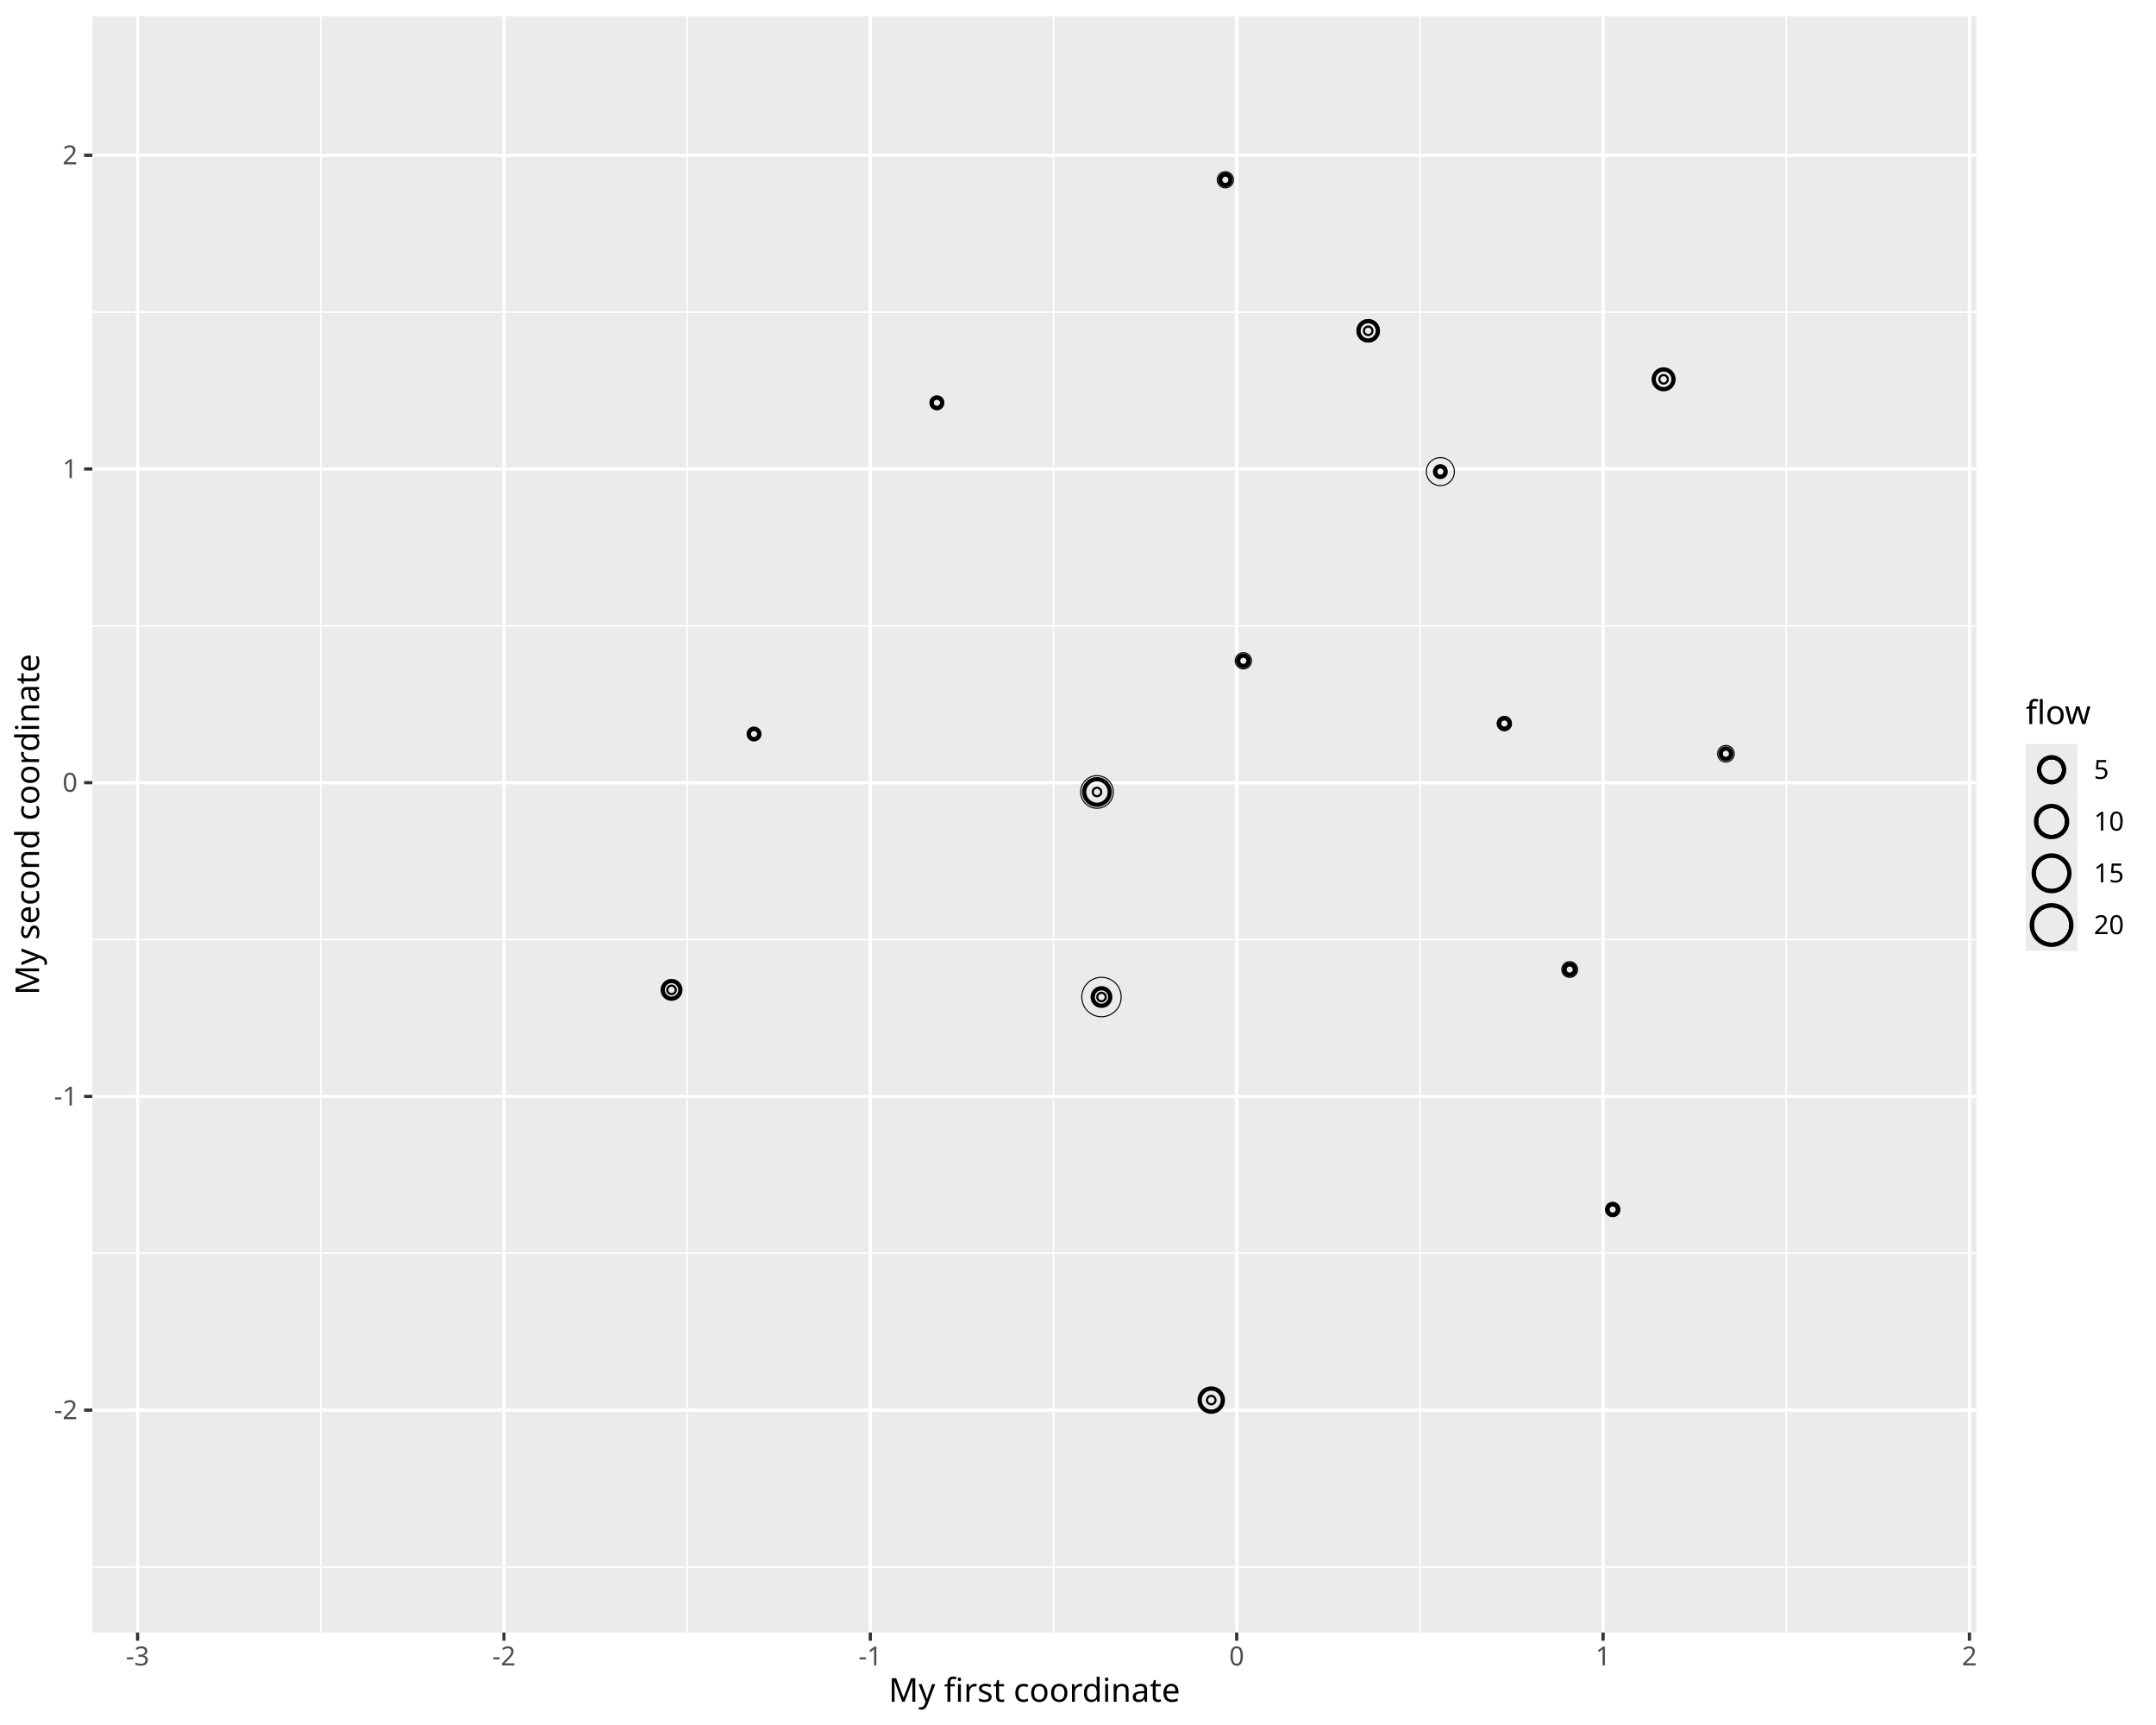
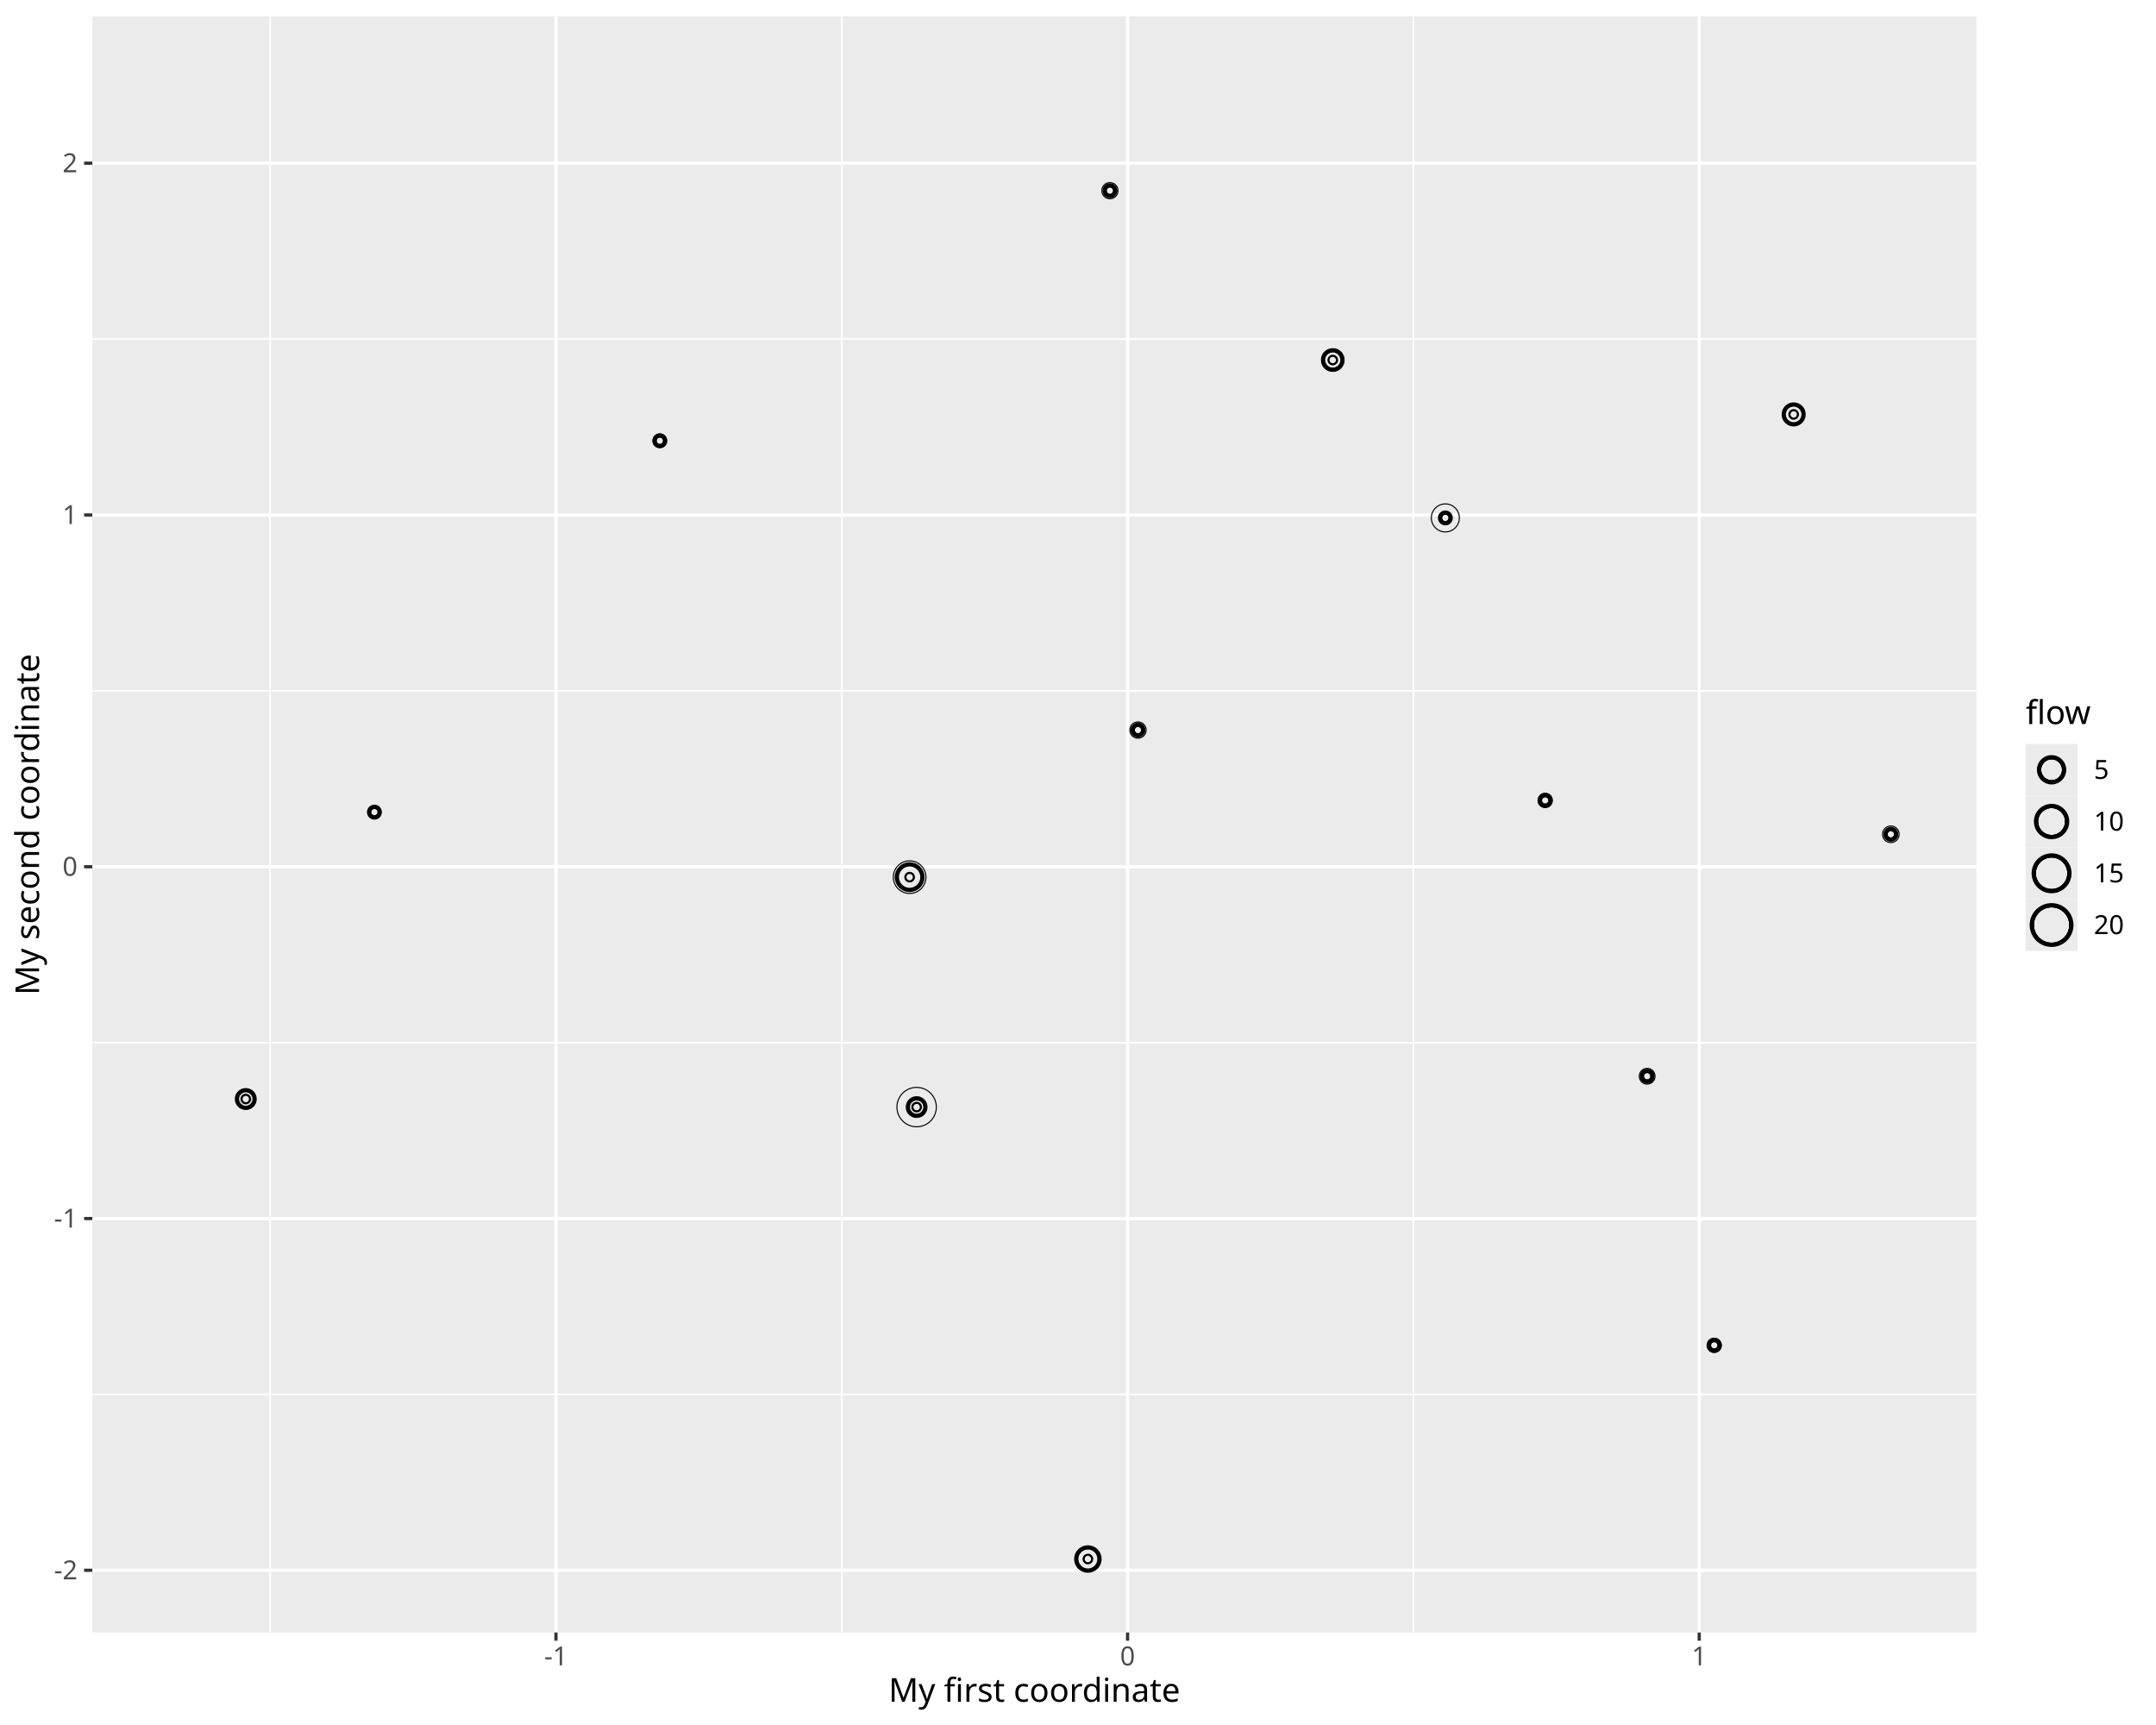
<svg xmlns="http://www.w3.org/2000/svg" class="svglite" data-engine-version="2.0" width="720.00pt" height="576.00pt" viewBox="0 0 720.00 576.00">
  <defs>
    <style type="text/css">
    .svglite line, .svglite polyline, .svglite polygon, .svglite path, .svglite rect, .svglite circle {
      fill: none;
      stroke: #000000;
      stroke-linecap: round;
      stroke-linejoin: round;
      stroke-miterlimit: 10.00;
    }
  </style>
  </defs>
  <rect width="100%" height="100%" style="stroke: none; fill: #FFFFFF;" />
  <defs>
    <clipPath id="cpMC4wMHw3MjAuMDB8MC4wMHw1NzYuMDA=">
      <rect x="0.00" y="0.00" width="720.00" height="576.00" />
    </clipPath>
  </defs>
  <g clip-path="url(#cpMC4wMHw3MjAuMDB8MC4wMHw1NzYuMDA=)">
    <rect x="0.00" y="0.00" width="720.00" height="576.00" style="stroke-width: 1.07; stroke: #FFFFFF; fill: #FFFFFF;" />
  </g>
  <defs>
    <clipPath id="cpMzAuODN8NjYwLjA1fDUuNDh8NTQ1LjEx">
      <rect x="30.83" y="5.48" width="629.22" height="539.63" />
    </clipPath>
  </defs>
  <g clip-path="url(#cpMzAuODN8NjYwLjA1fDUuNDh8NTQ1LjEx)">
    <rect x="30.83" y="5.48" width="629.22" height="539.63" style="stroke-width: 1.07; stroke: none; fill: #EBEBEB;" />
-     <polyline points="30.83,523.24 660.05,523.24 " style="stroke-width: 0.53; stroke: #FFFFFF; stroke-linecap: butt;" />
-     <polyline points="30.83,418.49 660.05,418.49 " style="stroke-width: 0.53; stroke: #FFFFFF; stroke-linecap: butt;" />
-     <polyline points="30.83,313.73 660.05,313.73 " style="stroke-width: 0.53; stroke: #FFFFFF; stroke-linecap: butt;" />
-     <polyline points="30.83,208.98 660.05,208.98 " style="stroke-width: 0.53; stroke: #FFFFFF; stroke-linecap: butt;" />
-     <polyline points="30.83,104.22 660.05,104.22 " style="stroke-width: 0.53; stroke: #FFFFFF; stroke-linecap: butt;" />
-     <polyline points="107.11,545.11 107.11,5.48 " style="stroke-width: 0.53; stroke: #FFFFFF; stroke-linecap: butt;" />
-     <polyline points="229.47,545.11 229.47,5.48 " style="stroke-width: 0.53; stroke: #FFFFFF; stroke-linecap: butt;" />
-     <polyline points="351.82,545.11 351.82,5.48 " style="stroke-width: 0.53; stroke: #FFFFFF; stroke-linecap: butt;" />
-     <polyline points="474.17,545.11 474.17,5.48 " style="stroke-width: 0.53; stroke: #FFFFFF; stroke-linecap: butt;" />
-     <polyline points="596.53,545.11 596.53,5.48 " style="stroke-width: 0.53; stroke: #FFFFFF; stroke-linecap: butt;" />
-     <polyline points="30.83,470.86 660.05,470.86 " style="stroke-width: 1.07; stroke: #FFFFFF; stroke-linecap: butt;" />
-     <polyline points="30.83,366.11 660.05,366.11 " style="stroke-width: 1.07; stroke: #FFFFFF; stroke-linecap: butt;" />
-     <polyline points="30.83,261.35 660.05,261.35 " style="stroke-width: 1.07; stroke: #FFFFFF; stroke-linecap: butt;" />
-     <polyline points="30.83,156.60 660.05,156.60 " style="stroke-width: 1.07; stroke: #FFFFFF; stroke-linecap: butt;" />
-     <polyline points="30.83,51.84 660.05,51.84 " style="stroke-width: 1.07; stroke: #FFFFFF; stroke-linecap: butt;" />
-     <polyline points="45.94,545.11 45.94,5.48 " style="stroke-width: 1.07; stroke: #FFFFFF; stroke-linecap: butt;" />
-     <polyline points="168.29,545.11 168.29,5.48 " style="stroke-width: 1.07; stroke: #FFFFFF; stroke-linecap: butt;" />
-     <polyline points="290.64,545.11 290.64,5.48 " style="stroke-width: 1.07; stroke: #FFFFFF; stroke-linecap: butt;" />
-     <polyline points="413.00,545.11 413.00,5.48 " style="stroke-width: 1.07; stroke: #FFFFFF; stroke-linecap: butt;" />
-     <polyline points="535.35,545.11 535.35,5.48 " style="stroke-width: 1.07; stroke: #FFFFFF; stroke-linecap: butt;" />
-     <polyline points="657.70,545.11 657.70,5.48 " style="stroke-width: 1.07; stroke: #FFFFFF; stroke-linecap: butt;" />
-     <circle cx="224.26" cy="330.53" r="1.42" style="stroke-width: 0.71;" />
-     <circle cx="481.01" cy="157.48" r="1.42" style="stroke-width: 0.71;" />
-     <circle cx="367.84" cy="332.92" r="1.42" style="stroke-width: 0.71;" />
-     <circle cx="415.22" cy="220.65" r="1.42" style="stroke-width: 0.71;" />
-     <circle cx="538.56" cy="403.87" r="1.42" style="stroke-width: 0.71;" />
-     <circle cx="366.34" cy="264.45" r="1.42" style="stroke-width: 0.71;" />
-     <circle cx="409.21" cy="60.03" r="1.42" style="stroke-width: 0.71;" />
-     <circle cx="576.36" cy="251.69" r="1.42" style="stroke-width: 0.71;" />
-     <circle cx="502.38" cy="241.60" r="1.42" style="stroke-width: 0.71;" />
-     <circle cx="312.88" cy="134.50" r="1.42" style="stroke-width: 0.71;" />
-     <circle cx="456.91" cy="110.46" r="1.42" style="stroke-width: 0.71;" />
-     <circle cx="404.50" cy="467.51" r="1.42" style="stroke-width: 0.71;" />
-     <circle cx="555.56" cy="126.66" r="1.42" style="stroke-width: 0.71;" />
-     <circle cx="524.20" cy="323.74" r="1.42" style="stroke-width: 0.71;" />
-     <circle cx="251.80" cy="245.10" r="1.42" style="stroke-width: 0.71;" />
-     <circle cx="224.26" cy="330.53" r="2.95" style="stroke-width: 1.42;" />
-     <circle cx="481.01" cy="157.48" r="1.78" style="stroke-width: 1.42;" />
-     <circle cx="367.84" cy="332.92" r="2.93" style="stroke-width: 1.42;" />
-     <circle cx="415.22" cy="220.65" r="1.78" style="stroke-width: 1.42;" />
-     <circle cx="538.56" cy="403.87" r="1.78" style="stroke-width: 1.42;" />
-     <circle cx="366.34" cy="264.45" r="4.27" style="stroke-width: 1.42;" />
-     <circle cx="409.21" cy="60.03" r="1.78" style="stroke-width: 1.42;" />
-     <circle cx="576.36" cy="251.69" r="1.78" style="stroke-width: 1.42;" />
-     <circle cx="502.38" cy="241.60" r="1.78" style="stroke-width: 1.42;" />
-     <circle cx="312.88" cy="134.50" r="1.78" style="stroke-width: 1.42;" />
-     <circle cx="456.91" cy="110.46" r="3.24" style="stroke-width: 1.42;" />
-     <circle cx="404.50" cy="467.51" r="3.88" style="stroke-width: 1.42;" />
-     <circle cx="555.56" cy="126.66" r="3.31" style="stroke-width: 1.42;" />
-     <circle cx="524.20" cy="323.74" r="1.78" style="stroke-width: 1.42;" />
-     <circle cx="251.80" cy="245.10" r="1.78" style="stroke-width: 1.42;" />
-     <circle cx="224.26" cy="330.53" r="2.91" style="stroke-width: 0.35;" />
-     <circle cx="481.01" cy="157.48" r="4.68" style="stroke-width: 0.35;" />
-     <circle cx="367.84" cy="332.92" r="6.58" style="stroke-width: 0.35;" />
-     <circle cx="415.22" cy="220.65" r="2.72" style="stroke-width: 0.35;" />
-     <circle cx="538.56" cy="403.87" r="2.39" style="stroke-width: 0.35;" />
-     <circle cx="366.34" cy="264.45" r="5.45" style="stroke-width: 0.35;" />
-     <circle cx="409.21" cy="60.03" r="2.71" style="stroke-width: 0.35;" />
-     <circle cx="576.36" cy="251.69" r="2.78" style="stroke-width: 0.35;" />
-     <circle cx="502.38" cy="241.60" r="2.39" style="stroke-width: 0.35;" />
-     <circle cx="312.88" cy="134.50" r="2.26" style="stroke-width: 0.35;" />
-     <circle cx="456.91" cy="110.46" r="3.71" style="stroke-width: 0.35;" />
-     <circle cx="404.50" cy="467.51" r="3.50" style="stroke-width: 0.35;" />
-     <circle cx="555.56" cy="126.66" r="3.10" style="stroke-width: 0.35;" />
-     <circle cx="524.20" cy="323.74" r="2.64" style="stroke-width: 0.35;" />
-     <circle cx="251.80" cy="245.10" r="2.13" style="stroke-width: 0.35;" />
+     <polyline points="30.83,465.61 660.05,465.61 " style="stroke-width: 0.53; stroke: #FFFFFF; stroke-linecap: butt;" />
+     <polyline points="30.83,348.15 660.05,348.15 " style="stroke-width: 0.53; stroke: #FFFFFF; stroke-linecap: butt;" />
+     <polyline points="30.83,230.69 660.05,230.69 " style="stroke-width: 0.53; stroke: #FFFFFF; stroke-linecap: butt;" />
+     <polyline points="30.83,113.22 660.05,113.22 " style="stroke-width: 0.53; stroke: #FFFFFF; stroke-linecap: butt;" />
+     <polyline points="90.20,545.11 90.20,5.48 " style="stroke-width: 0.53; stroke: #FFFFFF; stroke-linecap: butt;" />
+     <polyline points="281.11,545.11 281.11,5.48 " style="stroke-width: 0.53; stroke: #FFFFFF; stroke-linecap: butt;" />
+     <polyline points="472.01,545.11 472.01,5.48 " style="stroke-width: 0.53; stroke: #FFFFFF; stroke-linecap: butt;" />
+     <polyline points="30.83,524.34 660.05,524.34 " style="stroke-width: 1.07; stroke: #FFFFFF; stroke-linecap: butt;" />
+     <polyline points="30.83,406.88 660.05,406.88 " style="stroke-width: 1.07; stroke: #FFFFFF; stroke-linecap: butt;" />
+     <polyline points="30.83,289.42 660.05,289.42 " style="stroke-width: 1.07; stroke: #FFFFFF; stroke-linecap: butt;" />
+     <polyline points="30.83,171.95 660.05,171.95 " style="stroke-width: 1.07; stroke: #FFFFFF; stroke-linecap: butt;" />
+     <polyline points="30.83,54.49 660.05,54.49 " style="stroke-width: 1.07; stroke: #FFFFFF; stroke-linecap: butt;" />
+     <polyline points="185.66,545.11 185.66,5.48 " style="stroke-width: 1.07; stroke: #FFFFFF; stroke-linecap: butt;" />
+     <polyline points="376.56,545.11 376.56,5.48 " style="stroke-width: 1.07; stroke: #FFFFFF; stroke-linecap: butt;" />
+     <polyline points="567.46,545.11 567.46,5.48 " style="stroke-width: 1.07; stroke: #FFFFFF; stroke-linecap: butt;" />
+     <circle cx="82.08" cy="366.98" r="1.42" style="stroke-width: 0.71;" />
+     <circle cx="482.68" cy="172.94" r="1.42" style="stroke-width: 0.71;" />
+     <circle cx="306.11" cy="369.67" r="1.42" style="stroke-width: 0.71;" />
+     <circle cx="380.03" cy="243.78" r="1.42" style="stroke-width: 0.71;" />
+     <circle cx="572.47" cy="449.22" r="1.42" style="stroke-width: 0.71;" />
+     <circle cx="303.77" cy="292.89" r="1.42" style="stroke-width: 0.71;" />
+     <circle cx="370.66" cy="63.67" r="1.42" style="stroke-width: 0.71;" />
+     <circle cx="631.45" cy="278.58" r="1.42" style="stroke-width: 0.71;" />
+     <circle cx="516.02" cy="267.27" r="1.42" style="stroke-width: 0.71;" />
+     <circle cx="220.35" cy="147.18" r="1.42" style="stroke-width: 0.71;" />
+     <circle cx="445.08" cy="120.22" r="1.42" style="stroke-width: 0.71;" />
+     <circle cx="363.30" cy="520.58" r="1.42" style="stroke-width: 0.71;" />
+     <circle cx="599.00" cy="138.38" r="1.42" style="stroke-width: 0.71;" />
+     <circle cx="550.07" cy="359.37" r="1.42" style="stroke-width: 0.71;" />
+     <circle cx="125.04" cy="271.19" r="1.42" style="stroke-width: 0.71;" />
+     <circle cx="82.08" cy="366.98" r="2.95" style="stroke-width: 1.42;" />
+     <circle cx="482.68" cy="172.94" r="1.78" style="stroke-width: 1.42;" />
+     <circle cx="306.11" cy="369.67" r="2.93" style="stroke-width: 1.42;" />
+     <circle cx="380.03" cy="243.78" r="1.78" style="stroke-width: 1.42;" />
+     <circle cx="572.47" cy="449.22" r="1.78" style="stroke-width: 1.42;" />
+     <circle cx="303.77" cy="292.89" r="4.27" style="stroke-width: 1.42;" />
+     <circle cx="370.66" cy="63.67" r="1.78" style="stroke-width: 1.42;" />
+     <circle cx="631.45" cy="278.58" r="1.78" style="stroke-width: 1.42;" />
+     <circle cx="516.02" cy="267.27" r="1.78" style="stroke-width: 1.42;" />
+     <circle cx="220.35" cy="147.18" r="1.78" style="stroke-width: 1.42;" />
+     <circle cx="445.08" cy="120.22" r="3.24" style="stroke-width: 1.42;" />
+     <circle cx="363.30" cy="520.58" r="3.88" style="stroke-width: 1.42;" />
+     <circle cx="599.00" cy="138.38" r="3.31" style="stroke-width: 1.42;" />
+     <circle cx="550.07" cy="359.37" r="1.78" style="stroke-width: 1.42;" />
+     <circle cx="125.04" cy="271.19" r="1.78" style="stroke-width: 1.42;" />
+     <circle cx="82.08" cy="366.98" r="2.91" style="stroke-width: 0.35;" />
+     <circle cx="482.68" cy="172.94" r="4.68" style="stroke-width: 0.35;" />
+     <circle cx="306.11" cy="369.67" r="6.58" style="stroke-width: 0.35;" />
+     <circle cx="380.03" cy="243.78" r="2.72" style="stroke-width: 0.35;" />
+     <circle cx="572.47" cy="449.22" r="2.39" style="stroke-width: 0.35;" />
+     <circle cx="303.77" cy="292.89" r="5.45" style="stroke-width: 0.35;" />
+     <circle cx="370.66" cy="63.67" r="2.71" style="stroke-width: 0.35;" />
+     <circle cx="631.45" cy="278.58" r="2.78" style="stroke-width: 0.35;" />
+     <circle cx="516.02" cy="267.27" r="2.39" style="stroke-width: 0.35;" />
+     <circle cx="220.35" cy="147.18" r="2.26" style="stroke-width: 0.35;" />
+     <circle cx="445.08" cy="120.22" r="3.71" style="stroke-width: 0.35;" />
+     <circle cx="363.30" cy="520.58" r="3.50" style="stroke-width: 0.35;" />
+     <circle cx="599.00" cy="138.38" r="3.10" style="stroke-width: 0.35;" />
+     <circle cx="550.07" cy="359.37" r="2.64" style="stroke-width: 0.35;" />
+     <circle cx="125.04" cy="271.19" r="2.13" style="stroke-width: 0.35;" />
  </g>
  <g clip-path="url(#cpMC4wMHw3MjAuMDB8MC4wMHw1NzYuMDA=)">
-     <text x="25.90" y="473.89" text-anchor="end" style="font-size: 8.80px; fill: #4D4D4D; font-family: sans;" textLength="7.82px" lengthAdjust="spacingAndGlyphs">-2</text>
-     <text x="25.90" y="369.14" text-anchor="end" style="font-size: 8.80px; fill: #4D4D4D; font-family: sans;" textLength="7.82px" lengthAdjust="spacingAndGlyphs">-1</text>
-     <text x="25.90" y="264.38" text-anchor="end" style="font-size: 8.80px; fill: #4D4D4D; font-family: sans;" textLength="4.89px" lengthAdjust="spacingAndGlyphs">0</text>
-     <text x="25.90" y="159.63" text-anchor="end" style="font-size: 8.80px; fill: #4D4D4D; font-family: sans;" textLength="4.89px" lengthAdjust="spacingAndGlyphs">1</text>
-     <text x="25.90" y="54.87" text-anchor="end" style="font-size: 8.80px; fill: #4D4D4D; font-family: sans;" textLength="4.89px" lengthAdjust="spacingAndGlyphs">2</text>
-     <polyline points="28.09,470.86 30.83,470.86 " style="stroke-width: 1.07; stroke: #333333; stroke-linecap: butt;" />
-     <polyline points="28.09,366.11 30.83,366.11 " style="stroke-width: 1.07; stroke: #333333; stroke-linecap: butt;" />
-     <polyline points="28.09,261.35 30.83,261.35 " style="stroke-width: 1.07; stroke: #333333; stroke-linecap: butt;" />
-     <polyline points="28.09,156.60 30.83,156.60 " style="stroke-width: 1.07; stroke: #333333; stroke-linecap: butt;" />
-     <polyline points="28.09,51.84 30.83,51.84 " style="stroke-width: 1.07; stroke: #333333; stroke-linecap: butt;" />
-     <polyline points="45.94,547.85 45.94,545.11 " style="stroke-width: 1.07; stroke: #333333; stroke-linecap: butt;" />
-     <polyline points="168.29,547.85 168.29,545.11 " style="stroke-width: 1.07; stroke: #333333; stroke-linecap: butt;" />
-     <polyline points="290.64,547.85 290.64,545.11 " style="stroke-width: 1.07; stroke: #333333; stroke-linecap: butt;" />
-     <polyline points="413.00,547.85 413.00,545.11 " style="stroke-width: 1.07; stroke: #333333; stroke-linecap: butt;" />
-     <polyline points="535.35,547.85 535.35,545.11 " style="stroke-width: 1.07; stroke: #333333; stroke-linecap: butt;" />
-     <polyline points="657.70,547.85 657.70,545.11 " style="stroke-width: 1.07; stroke: #333333; stroke-linecap: butt;" />
-     <text x="45.94" y="556.10" text-anchor="middle" style="font-size: 8.80px; fill: #4D4D4D; font-family: sans;" textLength="7.82px" lengthAdjust="spacingAndGlyphs">-3</text>
-     <text x="168.29" y="556.10" text-anchor="middle" style="font-size: 8.80px; fill: #4D4D4D; font-family: sans;" textLength="7.82px" lengthAdjust="spacingAndGlyphs">-2</text>
-     <text x="290.64" y="556.10" text-anchor="middle" style="font-size: 8.80px; fill: #4D4D4D; font-family: sans;" textLength="7.82px" lengthAdjust="spacingAndGlyphs">-1</text>
-     <text x="413.00" y="556.10" text-anchor="middle" style="font-size: 8.80px; fill: #4D4D4D; font-family: sans;" textLength="4.89px" lengthAdjust="spacingAndGlyphs">0</text>
-     <text x="535.35" y="556.10" text-anchor="middle" style="font-size: 8.80px; fill: #4D4D4D; font-family: sans;" textLength="4.89px" lengthAdjust="spacingAndGlyphs">1</text>
-     <text x="657.70" y="556.10" text-anchor="middle" style="font-size: 8.80px; fill: #4D4D4D; font-family: sans;" textLength="4.89px" lengthAdjust="spacingAndGlyphs">2</text>
+     <text x="25.90" y="527.37" text-anchor="end" style="font-size: 8.80px; fill: #4D4D4D; font-family: sans;" textLength="7.82px" lengthAdjust="spacingAndGlyphs">-2</text>
+     <text x="25.90" y="409.91" text-anchor="end" style="font-size: 8.80px; fill: #4D4D4D; font-family: sans;" textLength="7.82px" lengthAdjust="spacingAndGlyphs">-1</text>
+     <text x="25.90" y="292.44" text-anchor="end" style="font-size: 8.80px; fill: #4D4D4D; font-family: sans;" textLength="4.89px" lengthAdjust="spacingAndGlyphs">0</text>
+     <text x="25.90" y="174.98" text-anchor="end" style="font-size: 8.80px; fill: #4D4D4D; font-family: sans;" textLength="4.89px" lengthAdjust="spacingAndGlyphs">1</text>
+     <text x="25.90" y="57.52" text-anchor="end" style="font-size: 8.80px; fill: #4D4D4D; font-family: sans;" textLength="4.89px" lengthAdjust="spacingAndGlyphs">2</text>
+     <polyline points="28.09,524.34 30.83,524.34 " style="stroke-width: 1.07; stroke: #333333; stroke-linecap: butt;" />
+     <polyline points="28.09,406.88 30.83,406.88 " style="stroke-width: 1.07; stroke: #333333; stroke-linecap: butt;" />
+     <polyline points="28.09,289.42 30.83,289.42 " style="stroke-width: 1.07; stroke: #333333; stroke-linecap: butt;" />
+     <polyline points="28.09,171.95 30.83,171.95 " style="stroke-width: 1.07; stroke: #333333; stroke-linecap: butt;" />
+     <polyline points="28.09,54.49 30.83,54.49 " style="stroke-width: 1.07; stroke: #333333; stroke-linecap: butt;" />
+     <polyline points="185.66,547.85 185.66,545.11 " style="stroke-width: 1.07; stroke: #333333; stroke-linecap: butt;" />
+     <polyline points="376.56,547.85 376.56,545.11 " style="stroke-width: 1.07; stroke: #333333; stroke-linecap: butt;" />
+     <polyline points="567.46,547.85 567.46,545.11 " style="stroke-width: 1.07; stroke: #333333; stroke-linecap: butt;" />
+     <text x="185.66" y="556.10" text-anchor="middle" style="font-size: 8.80px; fill: #4D4D4D; font-family: sans;" textLength="7.82px" lengthAdjust="spacingAndGlyphs">-1</text>
+     <text x="376.56" y="556.10" text-anchor="middle" style="font-size: 8.80px; fill: #4D4D4D; font-family: sans;" textLength="4.89px" lengthAdjust="spacingAndGlyphs">0</text>
+     <text x="567.46" y="556.10" text-anchor="middle" style="font-size: 8.80px; fill: #4D4D4D; font-family: sans;" textLength="4.89px" lengthAdjust="spacingAndGlyphs">1</text>
    <text x="345.44" y="568.24" text-anchor="middle" style="font-size: 11.00px; font-family: sans;" textLength="89.88px" lengthAdjust="spacingAndGlyphs">My first coordinate</text>
    <text transform="translate(13.05,275.30) rotate(-90)" text-anchor="middle" style="font-size: 11.00px; font-family: sans;" textLength="107.64px" lengthAdjust="spacingAndGlyphs">My second coordinate</text>
    <rect x="671.01" y="227.59" width="43.51" height="95.41" style="stroke-width: 1.07; stroke: none; fill: #FFFFFF;" />
    <text x="676.49" y="241.78" style="font-size: 11.00px; font-family: sans;" textLength="19.56px" lengthAdjust="spacingAndGlyphs">flow</text>
    <rect x="676.49" y="248.40" width="17.28" height="17.28" style="stroke-width: 1.07; stroke: none; fill: #EBEBEB;" />
    <circle cx="685.13" cy="257.04" r="3.84" style="stroke-width: 0.71;" />
    <circle cx="685.13" cy="257.04" r="4.19" style="stroke-width: 1.42;" />
    <circle cx="685.13" cy="257.04" r="3.66" style="stroke-width: 0.35;" />
    <rect x="676.49" y="265.68" width="17.28" height="17.28" style="stroke-width: 1.07; stroke: none; fill: #EBEBEB;" />
    <circle cx="685.13" cy="274.32" r="4.84" style="stroke-width: 0.71;" />
    <circle cx="685.13" cy="274.32" r="5.19" style="stroke-width: 1.42;" />
    <circle cx="685.13" cy="274.32" r="4.66" style="stroke-width: 0.35;" />
    <rect x="676.49" y="282.96" width="17.28" height="17.28" style="stroke-width: 1.07; stroke: none; fill: #EBEBEB;" />
    <circle cx="685.13" cy="291.60" r="5.61" style="stroke-width: 0.71;" />
    <circle cx="685.13" cy="291.60" r="5.96" style="stroke-width: 1.42;" />
    <circle cx="685.13" cy="291.60" r="5.43" style="stroke-width: 0.35;" />
    <rect x="676.49" y="300.24" width="17.28" height="17.28" style="stroke-width: 1.07; stroke: none; fill: #EBEBEB;" />
    <circle cx="685.13" cy="308.88" r="6.25" style="stroke-width: 0.71;" />
    <circle cx="685.13" cy="308.88" r="6.61" style="stroke-width: 1.42;" />
    <circle cx="685.13" cy="308.88" r="6.08" style="stroke-width: 0.35;" />
    <text x="699.25" y="260.07" style="font-size: 8.80px; font-family: sans;" textLength="4.89px" lengthAdjust="spacingAndGlyphs">5</text>
    <text x="699.25" y="277.35" style="font-size: 8.80px; font-family: sans;" textLength="9.79px" lengthAdjust="spacingAndGlyphs">10</text>
    <text x="699.25" y="294.63" style="font-size: 8.80px; font-family: sans;" textLength="9.79px" lengthAdjust="spacingAndGlyphs">15</text>
    <text x="699.25" y="311.91" style="font-size: 8.80px; font-family: sans;" textLength="9.79px" lengthAdjust="spacingAndGlyphs">20</text>
  </g>
</svg>
